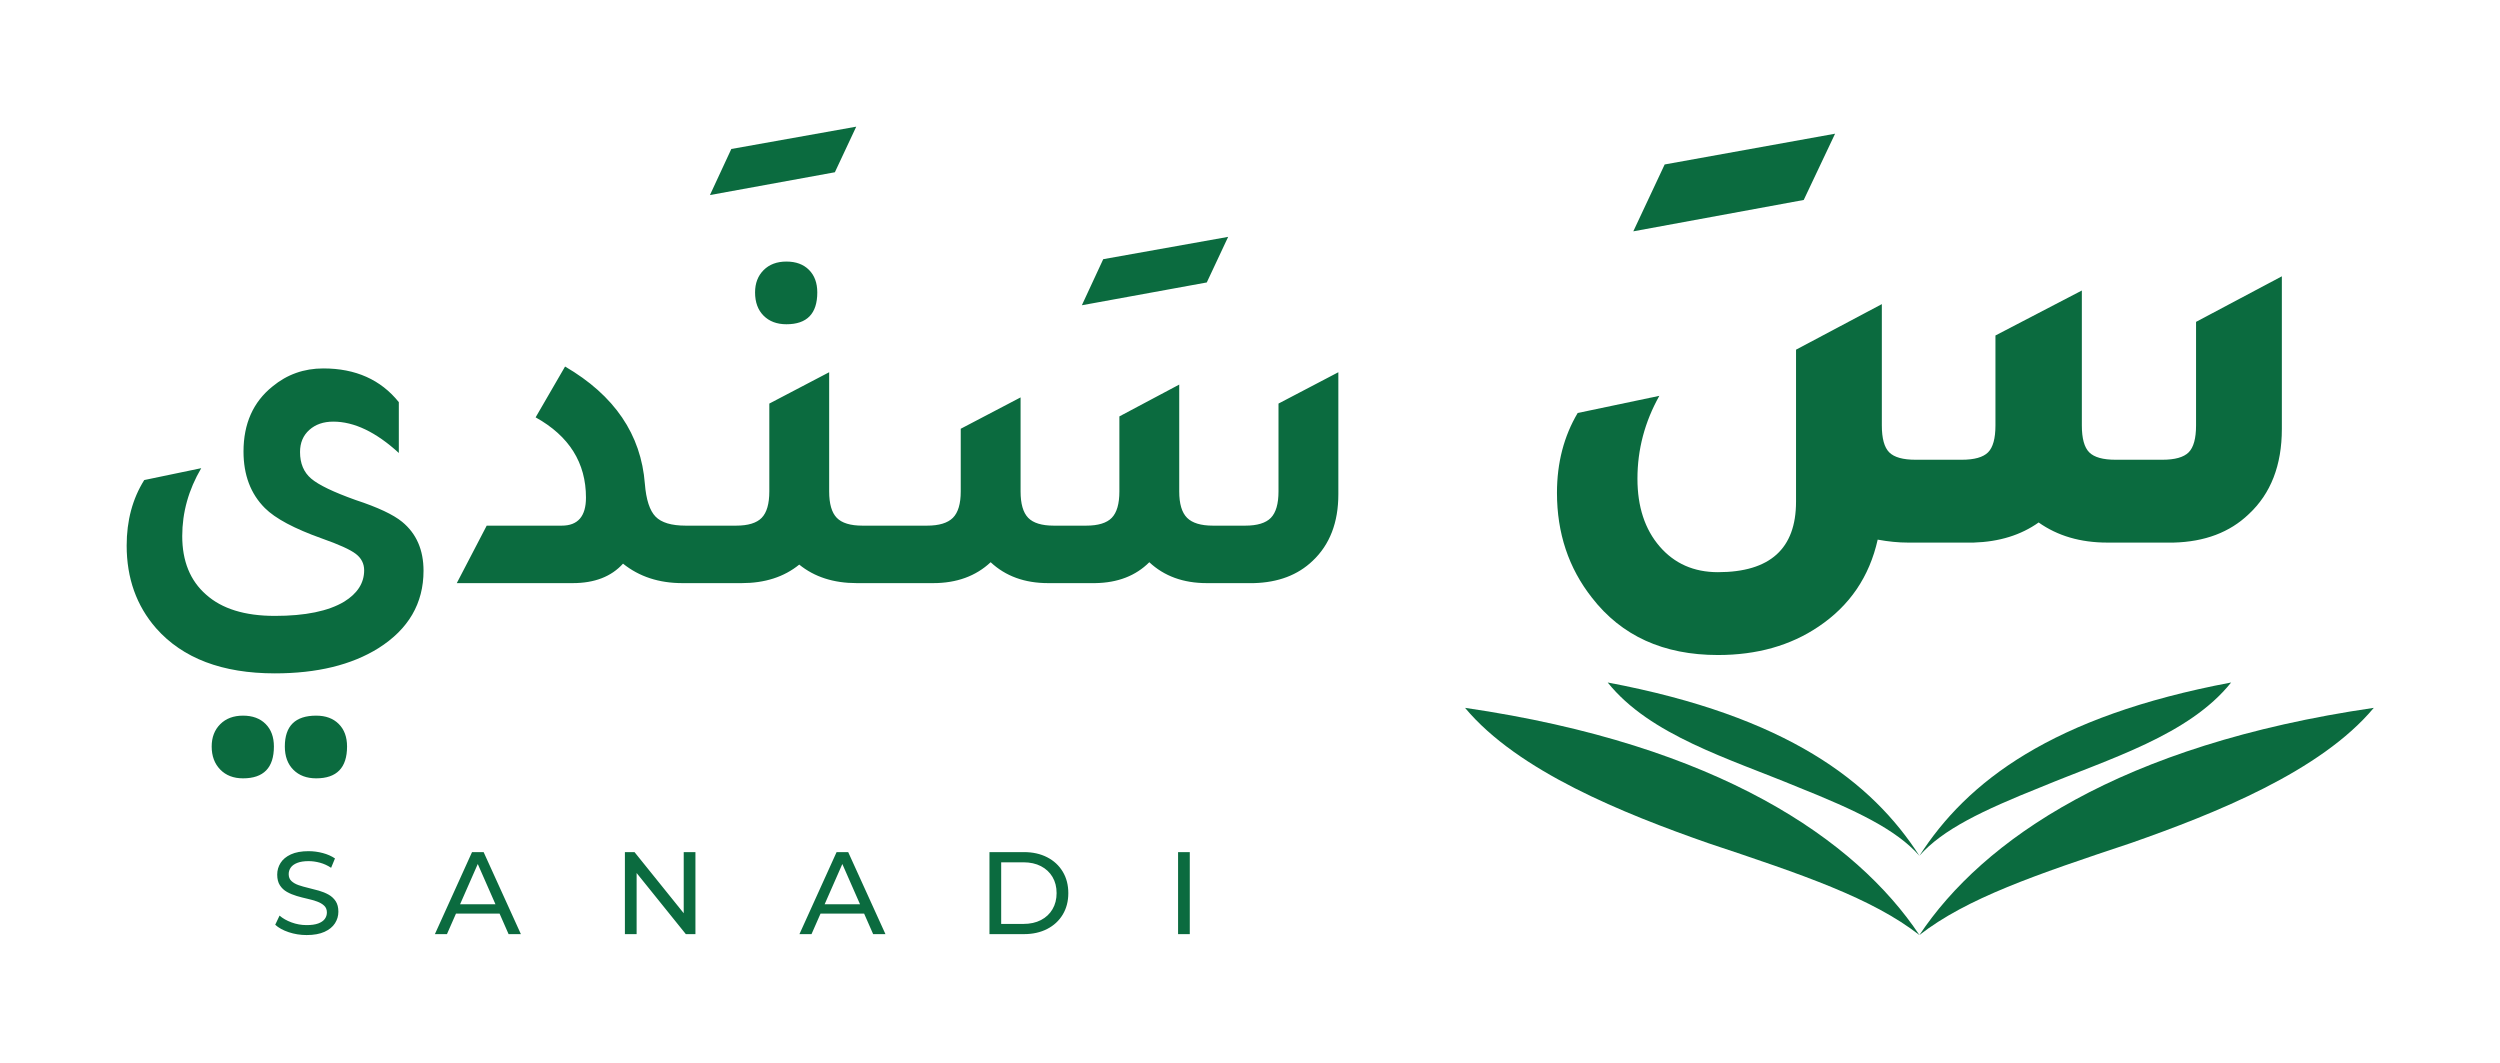
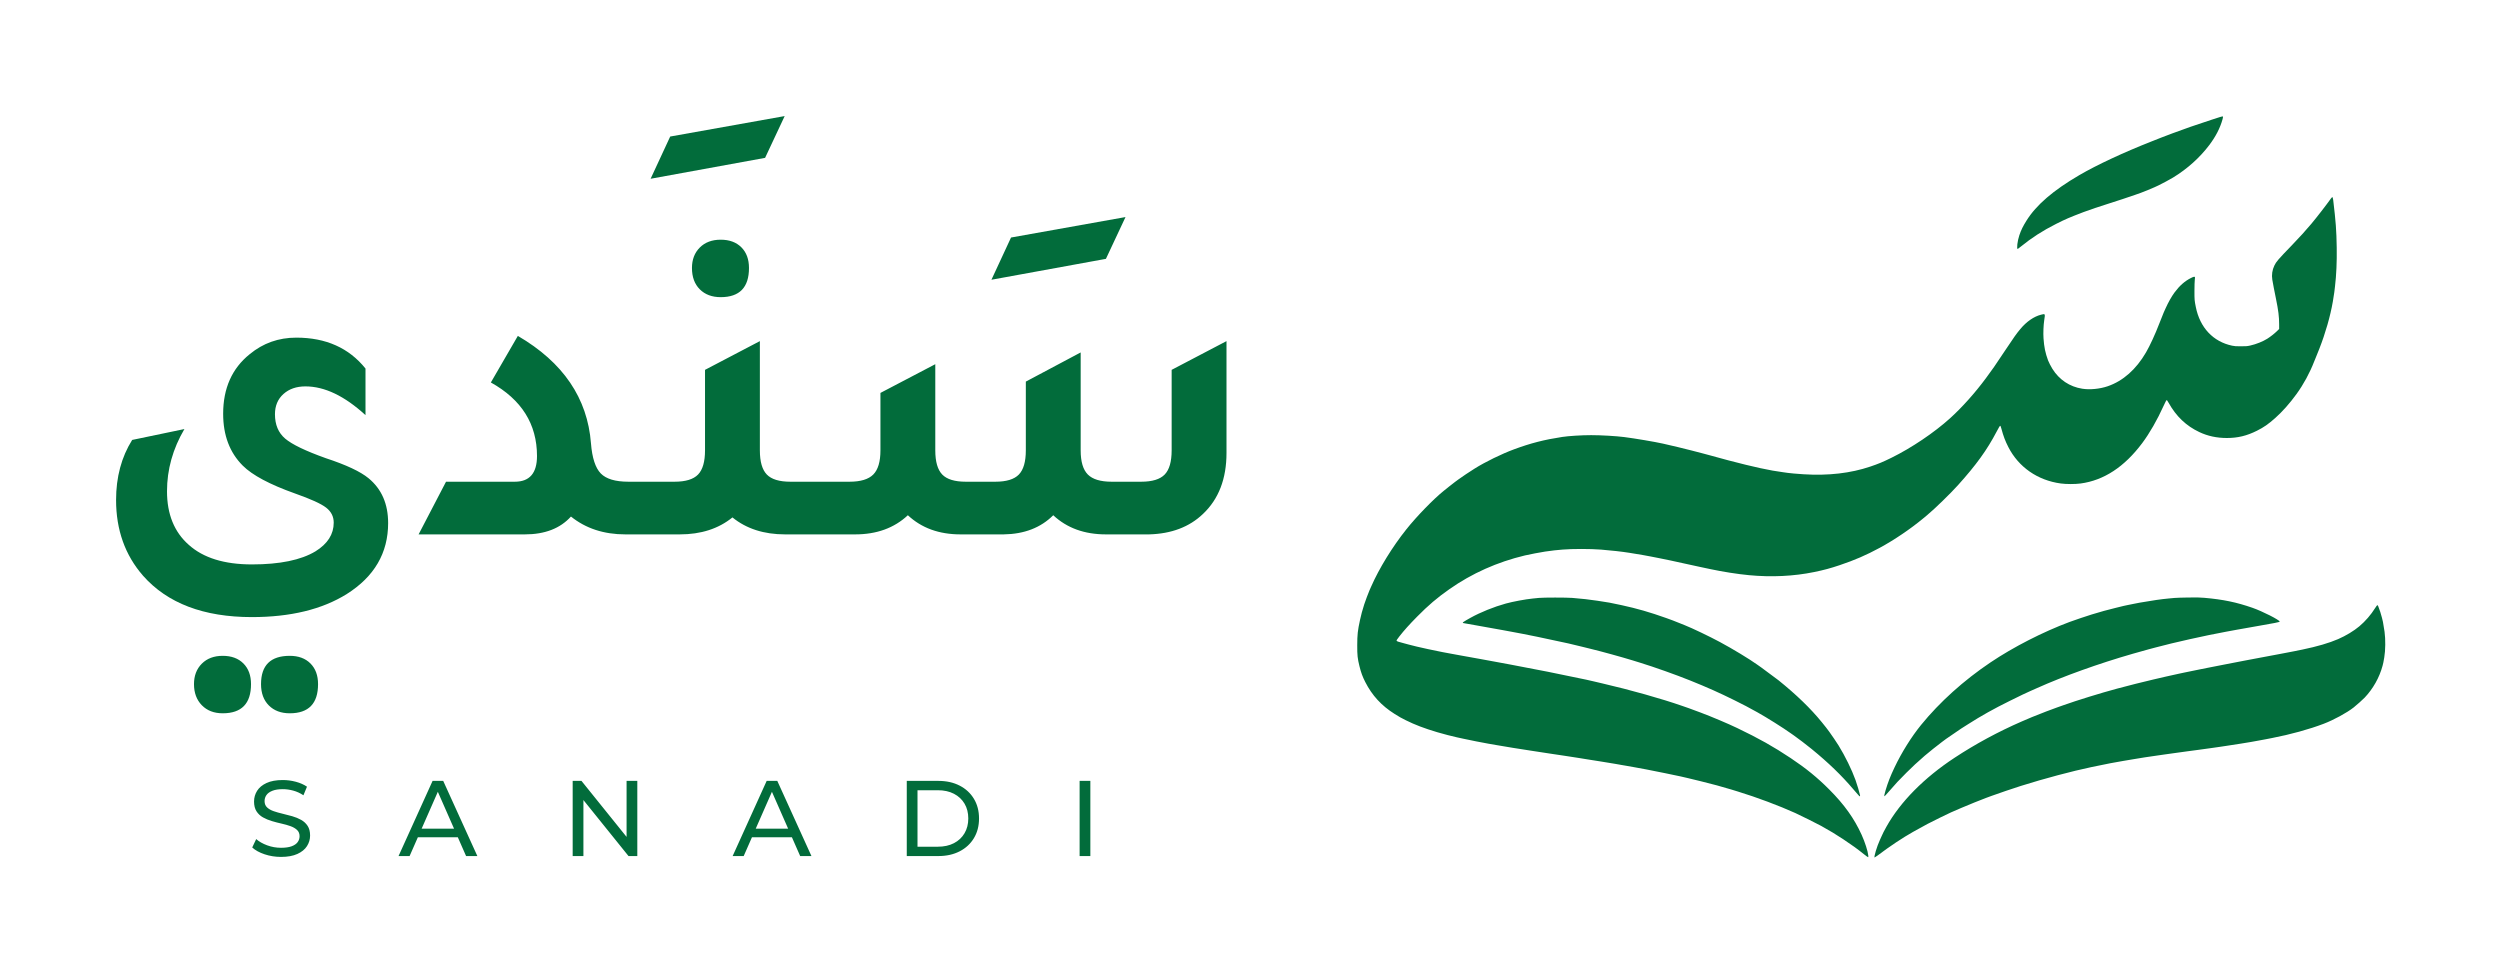
- <svg xmlns="http://www.w3.org/2000/svg" viewBox="0 0 1579 671">
-   <g fill="#0B6B3F">
+ <svg xmlns="http://www.w3.org/2000/svg" viewBox="0 0 1723 671">
+   <g fill="#026C3B">
    <path d="M251.9 286.1Q230.3 266.3 210.5 266.3Q201.2 266.3 195.35 271.55Q189.5 276.8 189.5 285.5Q189.5 296.3 196.55 302.3Q203.6 308.3 224.6 315.8Q245.6 322.7 254.0 329.6Q267.5 340.7 267.5 360.5Q267.5 391.4 239.0 409.4Q213.5 425.3 173.6 425.3Q123.8 425.3 98.6 396.8Q80.0 375.5 80.0 344.6Q80.0 320.9 91.1 303.2L127.1 295.7Q115.1 316.1 115.1 338.6Q115.1 362.3 130.1 375.5Q145.1 389 173.6 389Q202.4 389 217.4 380Q230.0 372.2 230.0 360.2Q230.0 353.9 224.75 349.85Q219.5 345.8 203.3 340.1Q177.2 330.8 167.3 320.9Q153.8 307.4 153.8 285.2Q153.8 258.8 172.1 244.1Q185.9 232.7 204.2 232.7Q234.8 232.7 251.9 254ZM153.5 491.6Q144.5 491.6 139.1 486.05Q133.7 480.5 133.7 471.5Q133.7 462.8 139.1 457.4Q144.5 452 153.5 452Q162.5 452 167.75 457.25Q173.0 462.5 173.0 471.5Q173.0 491.6 153.5 491.6ZM199.7 491.6Q190.7 491.6 185.3 486.2Q179.9 480.8 179.9 471.5Q179.9 452 199.7 452Q208.7 452 213.95 457.25Q219.2 462.5 219.2 471.5Q219.2 491.6 199.7 491.6ZM288.5 368.3 307.4 332H354.8Q370.1 332 370.1 314.3Q370.1 281.3 338.3 263.6L356.9 231.5Q403.7 258.8 407.3 305.6Q408.5 320.6 414.05 326.3Q419.6 332 433.1 332H455.9V368.3H431.0Q408.8 368.3 393.5 356Q382.4 368.3 361.7 368.3ZM448.4 123.2 461.9 94.1 540.8 80 527.3 108.8ZM496.7 204.8Q487.7 204.8 482.3 199.4Q476.9 194 476.9 184.7Q476.9 176 482.3 170.6Q487.7 165.2 496.7 165.2Q505.7 165.2 510.95 170.45Q516.2 175.7 516.2 184.7Q516.2 204.8 496.7 204.8ZM544.7 332H571.7V368.3H541.1Q519.2 368.3 504.8 356.6Q490.4 368.3 468.5 368.3H437.9V332H464.9Q476.3 332 481.1 327.05Q485.9 322.1 485.9 310.4V254.9L523.7 235.1V310.4Q523.7 322.1 528.5 327.05Q533.3 332 544.7 332ZM683.3 192.8 696.8 163.7 775.7 149.6 762.2 178.4ZM553.7 368.3V332H585.5Q596.9 332 601.85 327.05Q606.8 322.1 606.8 310.4V270.8L644.6 251V310.4Q644.6 322.1 649.4 327.05Q654.2 332 665.6 332H686.0Q697.4 332 702.2 327.05Q707.0 322.1 707.0 310.4V263L744.8 242.9V310.4Q744.8 322.1 749.75 327.05Q754.7 332 766.1 332H786.5Q797.9 332 802.7 327.05Q807.5 322.1 807.5 310.4V254.9L845.3 235.1V312.2Q845.3 338.9 829.1 354.2Q815.0 367.7 791.9 368.3H762.2Q740.0 368.3 725.9 355.1Q713.0 368 691.7 368.3H662.0Q639.8 368.3 625.7 355.1Q611.6 368.3 589.4 368.3Z" />
    <path d="M193.663 590.584Q187.743 590.584 182.341 588.771Q176.939 586.958 173.831 584.072L176.569 578.3Q179.529 580.89 184.117 582.592Q188.705 584.294 193.663 584.294Q198.177 584.294 200.989 583.258Q203.801 582.222 205.133 580.409Q206.465 578.596 206.465 576.302Q206.465 573.638 204.726 572.01Q202.987 570.382 200.212 569.383Q197.437 568.384 194.107 567.644Q190.777 566.904 187.41 565.905Q184.043 564.906 181.268 563.352Q178.493 561.798 176.791 559.171Q175.089 556.544 175.089 552.4Q175.089 548.404 177.198 545.037Q179.307 541.67 183.71 539.635Q188.113 537.6 194.921 537.6Q199.435 537.6 203.875 538.784Q208.315 539.968 211.571 542.188L209.129 548.108Q205.799 545.888 202.099 544.889Q198.399 543.89 194.921 543.89Q190.555 543.89 187.743 545.0Q184.931 546.11 183.636 547.96Q182.341 549.81 182.341 552.104Q182.341 554.842 184.08 556.47Q185.819 558.098 188.594 559.06Q191.369 560.022 194.699 560.799Q198.029 561.576 201.396 562.538Q204.763 563.5 207.538 565.054Q210.313 566.608 212.015 569.198Q213.717 571.788 213.717 575.858Q213.717 579.78 211.571 583.147Q209.425 586.514 204.948 588.549Q200.471 590.584 193.663 590.584ZM274.677 589.992 298.135 538.192H305.461L328.993 589.992H321.223L300.281 542.336H303.241L282.299 589.992ZM284.667 577.042 286.665 571.122H315.821L317.967 577.042ZM394.689 589.992V538.192H400.757L435.019 580.742H431.837V538.192H439.237V589.992H433.169L398.907 547.442H402.089V589.992ZM504.933 589.992 528.391 538.192H535.717L559.249 589.992H551.479L530.537 542.336H533.497L512.555 589.992ZM514.923 577.042 516.921 571.122H546.077L548.223 577.042ZM624.945 589.992V538.192H646.775Q655.063 538.192 661.39 541.448Q667.717 544.704 671.232 550.55Q674.747 556.396 674.747 564.092Q674.747 571.788 671.232 577.634Q667.717 583.48 661.39 586.736Q655.063 589.992 646.775 589.992ZM632.345 583.554H646.331Q652.769 583.554 657.468 581.112Q662.167 578.67 664.757 574.267Q667.347 569.864 667.347 564.092Q667.347 558.246 664.757 553.88Q662.167 549.514 657.468 547.072Q652.769 544.63 646.331 544.63H632.345ZM744.069 589.992V538.192H751.469V589.992Z" />
-     <g transform="translate(878.6,-20.1) scale(0.6674)">
-       <path d="M229.24 249.04 258.92 185.76 420.2 156.64 390.52 219.36ZM761.8 334.72 843.0 291.6V436.08Q843.0 487.6 811.64 516.72Q784.76 542.48 740.52 543.6H677.8Q639.72 543.6 612.84 524.56Q587.64 542.48 551.24 543.6H489.08Q475.64 543.6 460.52 540.8Q448.76 593.44 404.52 623.12Q364.76 650.0 309.32 650.0Q232.04 650.0 190.04 595.68Q157.0 553.68 157.0 496.56Q157.0 454.0 176.6 420.96L253.88 404.72Q233.16 441.68 233.16 483.12Q233.16 522.88 254.16 547.24Q275.16 571.6 309.32 571.6Q383.24 571.6 383.24 504.96V361.04L464.44 317.92V432.72Q464.44 451.2 471.44 458.2Q478.44 465.2 496.36 465.2H540.04Q557.96 465.2 564.96 458.2Q571.96 451.2 571.96 432.72V347.6L653.72 305.04V432.72Q653.72 451.2 660.72 458.2Q667.72 465.2 685.64 465.2H729.88Q747.8 465.2 754.8 458.2Q761.8 451.2 761.8 432.72Z" />
-       <path d="M500,915 C560,825 690,735 930,700 C880,760 780,800 700,828 C610,858 545,880 500,915 Z" />
-       <path d="M500,840 C545,770 625,708 795,676 C755,726 680,748 615,775 C560,797 522,815 500,840 Z" />
-       <path d="M500,915 C440,825 310,735 70,700 C120,760 220,800 300,828 C390,858 455,880 500,915 Z" />
-       <path d="M500,840 C455,770 375,708 205,676 C245,726 320,748 385,775 C440,797 478,815 500,840 Z" />
+     <g transform="translate(935.3,80.0) scale(0.37849) translate(-64.0,-35.0)">
+       <path fill-rule="evenodd" d="M1011.20,1381.88C1034.39,1364.43 1057.38,1349.11 1076.50,1338.37C1098.88,1325.79 1107.26,1321.37 1126.25,1312.14C1145.52,1302.77 1145.18,1302.93 1164.00,1294.89C1177.57,1289.09 1201.09,1279.58 1209.25,1276.59C1212.28,1275.48 1217.00,1273.74 1219.75,1272.73C1229.93,1268.96 1260.50,1258.57 1272.50,1254.80C1315.43,1241.30 1366.03,1227.79 1401.00,1220.49C1431.06,1214.21 1444.34,1211.64 1459.00,1209.24C1461.61,1208.82 1470.39,1207.34 1478.50,1205.96C1494.30,1203.28 1503.59,1201.84 1520.25,1199.50C1526.03,1198.69 1532.28,1197.79 1534.16,1197.50C1536.03,1197.21 1544.02,1196.10 1551.91,1195.02C1559.79,1193.93 1570.41,1192.47 1575.50,1191.76C1580.59,1191.05 1589.92,1189.81 1596.25,1189.00C1602.58,1188.19 1613.15,1186.73 1619.75,1185.75C1626.35,1184.77 1633.55,1183.74 1635.75,1183.46C1637.95,1183.18 1643.12,1182.40 1647.25,1181.73C1658.85,1179.84 1663.52,1179.12 1673.25,1177.72C1678.20,1177.00 1686.53,1175.63 1691.75,1174.68C1696.97,1173.72 1702.38,1172.74 1703.75,1172.50C1709.54,1171.50 1714.99,1170.50 1718.50,1169.78C1720.56,1169.36 1725.85,1168.33 1730.25,1167.48C1763.21,1161.15 1798.24,1151.48 1824.08,1141.58C1842.66,1134.46 1866.13,1121.69 1878.59,1111.92C1883.88,1107.77 1895.26,1097.62 1898.76,1093.93C1914.04,1077.82 1925.62,1057.21 1931.31,1036.00C1932.64,1031.05 1932.74,1030.54 1934.42,1020.75C1936.63,1007.82 1936.86,988.08 1934.95,974.00C1934.11,967.84 1932.48,957.87 1932.00,956.00C1931.75,955.04 1930.95,951.66 1930.21,948.50C1928.95,943.07 1925.51,932.44 1923.46,927.67C1922.95,926.48 1922.22,925.50 1921.82,925.50C1921.43,925.50 1919.60,927.94 1917.76,930.91C1910.27,942.99 1899.93,954.93 1889.00,964.12C1879.00,972.53 1864.48,981.29 1850.50,987.36C1833.93,994.55 1812.39,1000.85 1785.00,1006.52C1778.26,1007.91 1771.74,1009.23 1770.50,1009.46C1769.26,1009.69 1765.89,1010.34 1763.00,1010.91C1760.11,1011.49 1754.04,1012.65 1749.50,1013.50C1744.96,1014.36 1739.56,1015.38 1737.50,1015.77C1735.44,1016.17 1730.71,1017.05 1727.00,1017.74C1723.29,1018.42 1714.85,1020.00 1708.25,1021.26C1696.02,1023.59 1689.76,1024.77 1681.75,1026.25C1670.63,1028.31 1651.04,1032.11 1645.50,1033.27C1643.71,1033.65 1637.97,1034.77 1632.75,1035.77C1627.53,1036.76 1618.75,1038.48 1613.25,1039.59C1607.75,1040.69 1601.11,1042.02 1598.50,1042.53C1595.89,1043.04 1589.92,1044.26 1585.25,1045.24C1580.58,1046.21 1573.38,1047.69 1569.25,1048.53C1565.12,1049.36 1560.96,1050.25 1560.00,1050.51C1558.37,1050.94 1552.41,1052.25 1541.75,1054.54C1539.28,1055.07 1535.90,1055.82 1534.25,1056.21C1532.60,1056.61 1528.78,1057.50 1525.75,1058.20C1522.72,1058.90 1517.66,1060.07 1514.50,1060.81C1497.17,1064.82 1468.15,1072.12 1448.00,1077.54C1418.43,1085.49 1374.52,1099.05 1350.25,1107.74C1346.67,1109.02 1341.28,1110.93 1338.25,1111.98C1331.66,1114.27 1326.00,1116.37 1319.25,1119.01C1293.67,1129.00 1289.98,1130.50 1274.25,1137.37C1231.14,1156.17 1190.35,1178.22 1152.00,1203.44C1096.46,1239.97 1053.18,1283.77 1027.90,1329.01C1023.55,1336.80 1021.14,1341.52 1019.35,1345.75C1018.65,1347.40 1017.07,1350.91 1015.83,1353.55C1010.65,1364.62 1004.57,1385.00 1006.45,1385.00C1006.78,1385.00 1008.92,1383.59 1011.20,1381.88Z M994.85,1381.38C994.12,1373.69 988.70,1356.84 982.75,1343.75C969.16,1313.85 951.18,1288.69 923.76,1261.21C902.07,1239.46 881.38,1222.61 853.75,1204.18C822.36,1183.24 795.85,1168.34 756.25,1149.37C739.14,1141.17 709.61,1128.68 689.50,1121.14C677.20,1116.52 668.96,1113.47 667.50,1113.00C666.81,1112.77 661.64,1110.98 656.00,1109.01C618.45,1095.90 560.93,1079.70 511.25,1068.23C506.85,1067.21 499.60,1065.51 495.14,1064.44C490.68,1063.38 484.38,1061.94 481.14,1061.24C439.32,1052.27 381.75,1040.79 343.25,1033.74C333.35,1031.93 321.20,1029.68 316.25,1028.74C305.84,1026.76 292.02,1024.22 286.25,1023.23C284.05,1022.85 280.45,1022.21 278.25,1021.80C276.05,1021.39 271.66,1020.59 268.50,1020.03C265.34,1019.46 259.49,1018.42 255.50,1017.70C251.51,1016.99 242.40,1015.32 235.25,1013.99C228.10,1012.66 221.01,1011.34 219.50,1011.06C216.20,1010.44 205.72,1008.28 192.75,1005.53C180.36,1002.91 163.36,998.90 158.00,997.32C155.66,996.64 151.39,995.48 148.50,994.76C139.67,992.53 136.51,991.45 135.99,990.48C135.58,989.72 136.45,988.34 140.95,982.56C149.44,971.67 159.10,960.90 173.25,946.57C193.76,925.77 209.84,912.09 232.07,896.50C273.23,867.64 319.24,847.08 369.50,835.08C377.16,833.25 399.18,829.03 406.29,828.03C421.69,825.87 425.27,825.45 438.00,824.39C456.22,822.87 488.13,822.88 508.25,824.43C525.48,825.75 546.90,828.17 559.67,830.23C580.63,833.60 590.34,835.29 599.09,837.05C604.68,838.18 611.05,839.43 613.25,839.83C620.65,841.16 645.22,846.39 663.50,850.52C669.41,851.86 680.21,854.21 687.50,855.75C694.79,857.28 703.79,859.19 707.50,859.99C729.45,864.71 756.61,868.97 777.51,870.97C818.45,874.89 859.09,872.94 896.50,865.24C914.10,861.62 925.82,858.46 942.75,852.77C970.16,843.57 990.74,834.65 1015.75,821.14C1041.81,807.06 1071.67,786.86 1094.67,767.75C1097.98,765.00 1101.49,762.08 1102.47,761.27C1116.10,749.94 1144.20,722.62 1158.04,707.25C1191.64,669.93 1210.99,643.12 1228.69,609.37C1232.52,602.06 1234.38,599.00 1234.98,599.00C1235.63,599.00 1236.15,600.17 1237.21,604.12C1240.95,617.96 1244.14,626.41 1249.85,637.63C1268.46,674.17 1303.17,698.30 1345.34,704.01C1355.43,705.38 1371.55,705.38 1381.60,704.02C1423.86,698.30 1461.20,673.83 1493.55,630.65C1507.07,612.61 1520.98,588.36 1532.79,562.27C1535.56,556.15 1537.63,552.19 1538.10,552.10C1538.64,552.00 1539.82,553.63 1541.90,557.35C1555.53,581.81 1573.76,599.15 1597.69,610.43C1613.06,617.68 1629.32,621.17 1647.75,621.20C1667.51,621.23 1684.09,617.23 1702.54,607.98C1715.18,601.64 1723.33,595.97 1736.00,584.70C1748.96,573.17 1762.35,558.08 1774.56,541.25C1787.53,523.36 1798.65,502.89 1806.86,481.76C1807.82,479.29 1809.02,476.36 1809.52,475.26C1810.42,473.27 1812.74,467.51 1816.17,458.75C1827.35,430.19 1836.19,399.34 1840.74,373.00C1842.66,361.84 1842.95,360.03 1843.45,355.75C1843.74,353.27 1844.32,348.44 1844.73,345.00C1847.16,324.85 1848.26,300.12 1847.85,274.75C1847.32,242.76 1846.25,228.10 1841.48,188.14C1841.06,184.59 1840.35,182.50 1839.57,182.50C1839.35,182.50 1838.41,183.57 1837.48,184.88C1828.90,196.94 1811.26,219.72 1801.57,231.25C1791.18,243.62 1780.18,255.73 1766.25,270.15C1740.67,296.63 1737.82,299.93 1734.27,307.25C1730.45,315.11 1729.12,324.31 1730.55,332.94C1731.66,339.67 1734.54,354.62 1737.22,367.62C1741.57,388.73 1743.00,400.23 1743.00,414.20L1743.00,422.72L1738.88,426.76C1734.53,431.02 1727.00,436.92 1721.44,440.42C1713.29,445.56 1700.98,450.47 1690.39,452.82C1684.79,454.06 1683.30,454.18 1673.50,454.20C1664.26,454.23 1662.01,454.07 1657.47,453.12C1622.90,445.88 1598.80,420.29 1591.30,382.85C1588.85,370.64 1588.75,369.43 1588.79,353.00C1588.82,344.30 1589.09,335.40 1589.40,333.13C1589.72,330.86 1589.84,328.67 1589.68,328.25C1589.21,327.01 1587.42,327.38 1582.71,329.70C1571.42,335.27 1561.64,343.85 1552.50,356.23C1547.10,363.55 1541.11,374.19 1536.03,385.50C1534.86,388.11 1533.45,391.23 1532.91,392.43C1531.50,395.55 1527.89,404.57 1524.69,413.00C1517.59,431.66 1507.75,453.02 1500.52,465.43C1482.51,496.37 1458.78,517.34 1430.91,526.93C1416.48,531.89 1398.36,533.66 1384.46,531.46C1361.54,527.84 1342.42,515.07 1330.04,495.12C1327.29,490.67 1323.40,483.11 1322.22,479.89C1317.19,466.16 1315.06,455.82 1313.95,439.82C1313.28,430.18 1313.84,415.90 1315.23,406.75C1317.11,394.46 1317.24,394.69 1309.32,396.71C1296.38,400.00 1283.04,409.24 1271.83,422.66C1264.60,431.32 1260.48,437.11 1245.26,460.00C1224.30,491.51 1221.57,495.46 1208.78,512.69C1188.99,539.36 1165.39,565.73 1143.94,585.13C1115.00,611.30 1073.57,639.24 1037.16,657.13C1021.22,664.96 1013.64,668.12 998.37,673.29C962.73,685.36 921.79,690.07 877.16,687.25C865.70,686.52 850.06,685.16 848.50,684.75C848.09,684.64 844.15,684.09 839.75,683.53C816.13,680.52 785.95,673.97 739.75,661.81C727.61,658.61 712.91,654.61 707.50,653.02C705.44,652.41 699.14,650.72 693.50,649.26C687.86,647.80 678.41,645.34 672.50,643.80C659.93,640.51 636.41,634.86 621.00,631.43C606.00,628.08 570.03,622.00 550.50,619.50C535.62,617.59 508.42,616.02 490.25,616.01C473.00,616.00 449.43,617.46 437.50,619.28C404.83,624.26 379.96,630.65 349.84,641.80C327.17,650.19 297.79,664.54 278.22,676.78C268.43,682.91 254.95,691.92 248.75,696.48C247.38,697.50 244.45,699.65 242.25,701.26C240.05,702.87 235.01,706.80 231.06,709.97C227.10,713.15 223.02,716.42 221.99,717.25C203.18,732.34 172.62,763.79 153.72,787.50C128.20,819.52 104.12,858.70 89.64,891.75C88.67,893.95 87.32,896.99 86.64,898.50C84.81,902.54 78.75,918.69 77.04,924.08C73.39,935.60 71.40,942.97 69.34,952.50C65.09,972.18 64.34,979.05 64.29,998.75C64.24,1016.87 64.84,1022.55 68.27,1036.50C71.17,1048.29 73.87,1055.67 78.85,1065.46C91.34,1090.03 108.45,1108.65 132.25,1123.58C141.66,1129.48 143.69,1130.63 152.78,1135.16C169.24,1143.37 186.48,1149.93 210.00,1156.93C220.51,1160.06 237.72,1164.54 245.75,1166.24C247.95,1166.71 253.24,1167.85 257.50,1168.78C271.12,1171.75 292.43,1175.98 303.00,1177.80C308.64,1178.77 314.94,1179.86 317.00,1180.23C335.17,1183.43 358.65,1187.25 380.25,1190.50C387.68,1191.62 397.35,1193.10 401.75,1193.79C406.15,1194.48 411.94,1195.37 414.63,1195.77C417.31,1196.17 421.81,1196.85 424.63,1197.27C427.44,1197.70 431.32,1198.27 433.25,1198.55C435.18,1198.84 438.77,1199.38 441.25,1199.76C443.73,1200.14 448.11,1200.81 451.00,1201.25C457.79,1202.26 461.18,1202.79 467.00,1203.73C469.61,1204.15 477.94,1205.50 485.50,1206.73C493.06,1207.95 501.61,1209.30 504.50,1209.72C507.39,1210.15 513.69,1211.17 518.50,1212.00C523.31,1212.82 530.17,1213.95 533.75,1214.51C537.33,1215.07 540.56,1215.63 540.95,1215.77C541.33,1215.91 543.13,1216.24 544.95,1216.51C546.76,1216.78 550.73,1217.45 553.75,1218.00C556.77,1218.55 563.75,1219.79 569.25,1220.75C583.36,1223.21 592.97,1225.07 625.00,1231.56C636.96,1233.98 649.67,1236.64 653.25,1237.47C656.83,1238.30 662.79,1239.68 666.50,1240.54C678.42,1243.30 700.02,1248.71 719.25,1253.76C725.91,1255.50 736.76,1258.62 745.25,1261.23C749.38,1262.50 755.00,1264.22 757.75,1265.07C792.16,1275.64 832.12,1290.61 862.00,1304.11C870.77,1308.08 902.03,1323.63 909.09,1327.55C925.05,1336.39 937.05,1343.65 949.75,1352.15C967.13,1363.77 973.57,1368.44 987.95,1379.86C991.14,1382.40 994.06,1384.48 994.45,1384.49C995.00,1384.50 995.08,1383.86 994.85,1381.38Z M979.82,1271.56C979.23,1267.93 974.49,1252.04 971.59,1244.00C964.81,1225.19 952.60,1200.28 940.84,1181.25C937.14,1175.27 927.97,1161.73 923.56,1155.75C919.26,1149.91 917.29,1147.39 910.28,1138.75C890.13,1113.95 864.10,1088.74 831.49,1062.45C827.98,1059.62 805.07,1042.58 800.28,1039.25C797.92,1037.60 794.58,1035.25 792.87,1034.02C778.33,1023.63 748.35,1005.46 724.75,992.75C706.00,982.64 674.08,967.38 660.50,962.01C659.26,961.52 655.89,960.17 653.00,959.01C639.76,953.67 637.11,952.66 627.25,949.15C596.84,938.34 574.27,931.82 545.50,925.55C525.61,921.22 521.50,920.46 501.64,917.53C485.63,915.16 474.41,913.90 456.00,912.39C445.51,911.53 403.45,911.53 395.00,912.39C391.56,912.74 386.50,913.25 383.75,913.52C370.38,914.86 347.89,919.06 334.75,922.66C313.47,928.50 288.32,938.66 270.50,948.62C256.42,956.49 254.90,957.62 257.62,958.24C259.14,958.58 267.88,960.13 281.50,962.48C297.17,965.17 323.31,969.86 329.00,970.99C331.61,971.51 338.93,972.87 345.25,974.00C370.24,978.50 410.51,986.78 448.75,995.27C454.87,996.63 467.00,999.55 475.00,1001.58C479.26,1002.66 485.90,1004.30 489.75,1005.23C507.79,1009.55 546.79,1020.29 565.50,1026.08C570.86,1027.74 576.94,1029.61 579.00,1030.25C605.03,1038.25 644.11,1052.14 670.50,1062.75C701.96,1075.41 723.25,1084.91 751.25,1098.78C768.80,1107.48 775.69,1111.10 793.00,1120.72C809.66,1129.98 839.99,1149.05 854.05,1159.11C855.31,1160.01 857.79,1161.75 859.55,1162.96C866.25,1167.60 882.90,1180.30 891.72,1187.51C922.38,1212.56 946.10,1235.47 967.76,1260.98C977.11,1271.98 979.03,1274.04 979.61,1273.68C979.89,1273.51 979.98,1272.56 979.82,1271.56Z M1031.09,1266.41C1045.97,1249.27 1049.79,1245.15 1064.48,1230.49C1075.15,1219.82 1084.25,1211.40 1097.75,1199.68C1103.99,1194.26 1121.58,1180.22 1129.25,1174.53C1132.00,1172.49 1135.38,1169.98 1136.75,1168.96C1140.28,1166.35 1160.35,1152.62 1163.84,1150.43C1165.44,1149.42 1171.15,1145.80 1176.54,1142.37C1200.96,1126.80 1223.15,1114.39 1252.25,1100.02C1273.85,1089.35 1282.10,1085.40 1289.50,1082.17C1292.94,1080.66 1298.45,1078.22 1301.75,1076.74C1350.45,1054.87 1414.45,1031.92 1476.50,1014.07C1494.59,1008.87 1499.90,1007.38 1505.25,1006.01C1508.28,1005.24 1514.46,1003.59 1519.00,1002.36C1550.28,993.88 1609.34,980.69 1646.25,973.96C1652.30,972.86 1660.74,971.30 1665.00,970.49C1676.87,968.26 1690.74,965.79 1707.25,963.00C1732.72,958.68 1744.00,956.40 1744.00,955.57C1744.00,952.65 1712.52,936.68 1694.25,930.33C1665.14,920.21 1640.96,915.21 1606.54,912.19C1599.19,911.55 1593.32,911.44 1577.54,911.65C1566.65,911.79 1555.39,912.15 1552.50,912.44C1549.61,912.73 1544.55,913.21 1541.25,913.50C1528.52,914.64 1512.52,916.95 1489.25,921.01C1487.88,921.25 1483.26,922.15 1479.00,923.01C1474.74,923.88 1469.11,925.01 1466.50,925.52C1463.89,926.04 1460.85,926.69 1459.75,926.97C1458.65,927.24 1451.79,928.93 1444.50,930.72C1428.69,934.61 1420.30,936.93 1401.75,942.53C1393.95,944.88 1369.52,953.14 1361.50,956.14C1312.66,974.40 1259.17,1001.76 1217.34,1029.88C1168.66,1062.60 1124.91,1102.01 1090.94,1143.75C1073.39,1165.31 1055.60,1193.79 1042.61,1221.12C1034.93,1237.29 1030.76,1247.99 1026.22,1263.17C1024.05,1270.44 1023.53,1273.50 1024.47,1273.50C1024.73,1273.50 1027.71,1270.31 1031.09,1266.41Z M1272.26,272.94C1292.45,256.52 1312.29,243.75 1336.97,231.29C1353.99,222.71 1360.61,219.85 1386.81,209.82C1396.21,206.22 1417.87,198.92 1434.25,193.82C1446.46,190.02 1470.05,182.21 1480.50,178.52C1484.49,177.11 1489.10,175.49 1490.75,174.92C1495.34,173.32 1511.20,166.84 1516.25,164.49C1518.72,163.34 1521.99,161.83 1523.50,161.12C1529.06,158.53 1544.19,150.38 1549.89,146.91C1575.68,131.19 1598.68,110.55 1615.93,87.62C1627.55,72.17 1635.37,57.00 1639.80,41.31C1640.49,38.86 1640.93,36.54 1640.78,36.14C1640.48,35.37 1639.09,35.52 1635.25,36.76C1634.15,37.12 1627.17,39.36 1619.75,41.75C1606.12,46.14 1584.52,53.39 1581.75,54.50C1580.92,54.83 1576.54,56.42 1572.00,58.02C1556.13,63.64 1538.22,70.26 1529.00,73.92C1525.56,75.29 1517.58,78.44 1511.25,80.93C1460.08,101.05 1410.95,123.97 1379.00,142.62C1331.71,170.23 1300.85,196.79 1283.03,225.23C1276.54,235.57 1273.16,242.48 1269.93,252.00C1266.44,262.29 1264.70,277.00 1266.97,277.00C1267.14,277.00 1269.52,275.17 1272.26,272.94Z" />
    </g>
  </g>
</svg>
